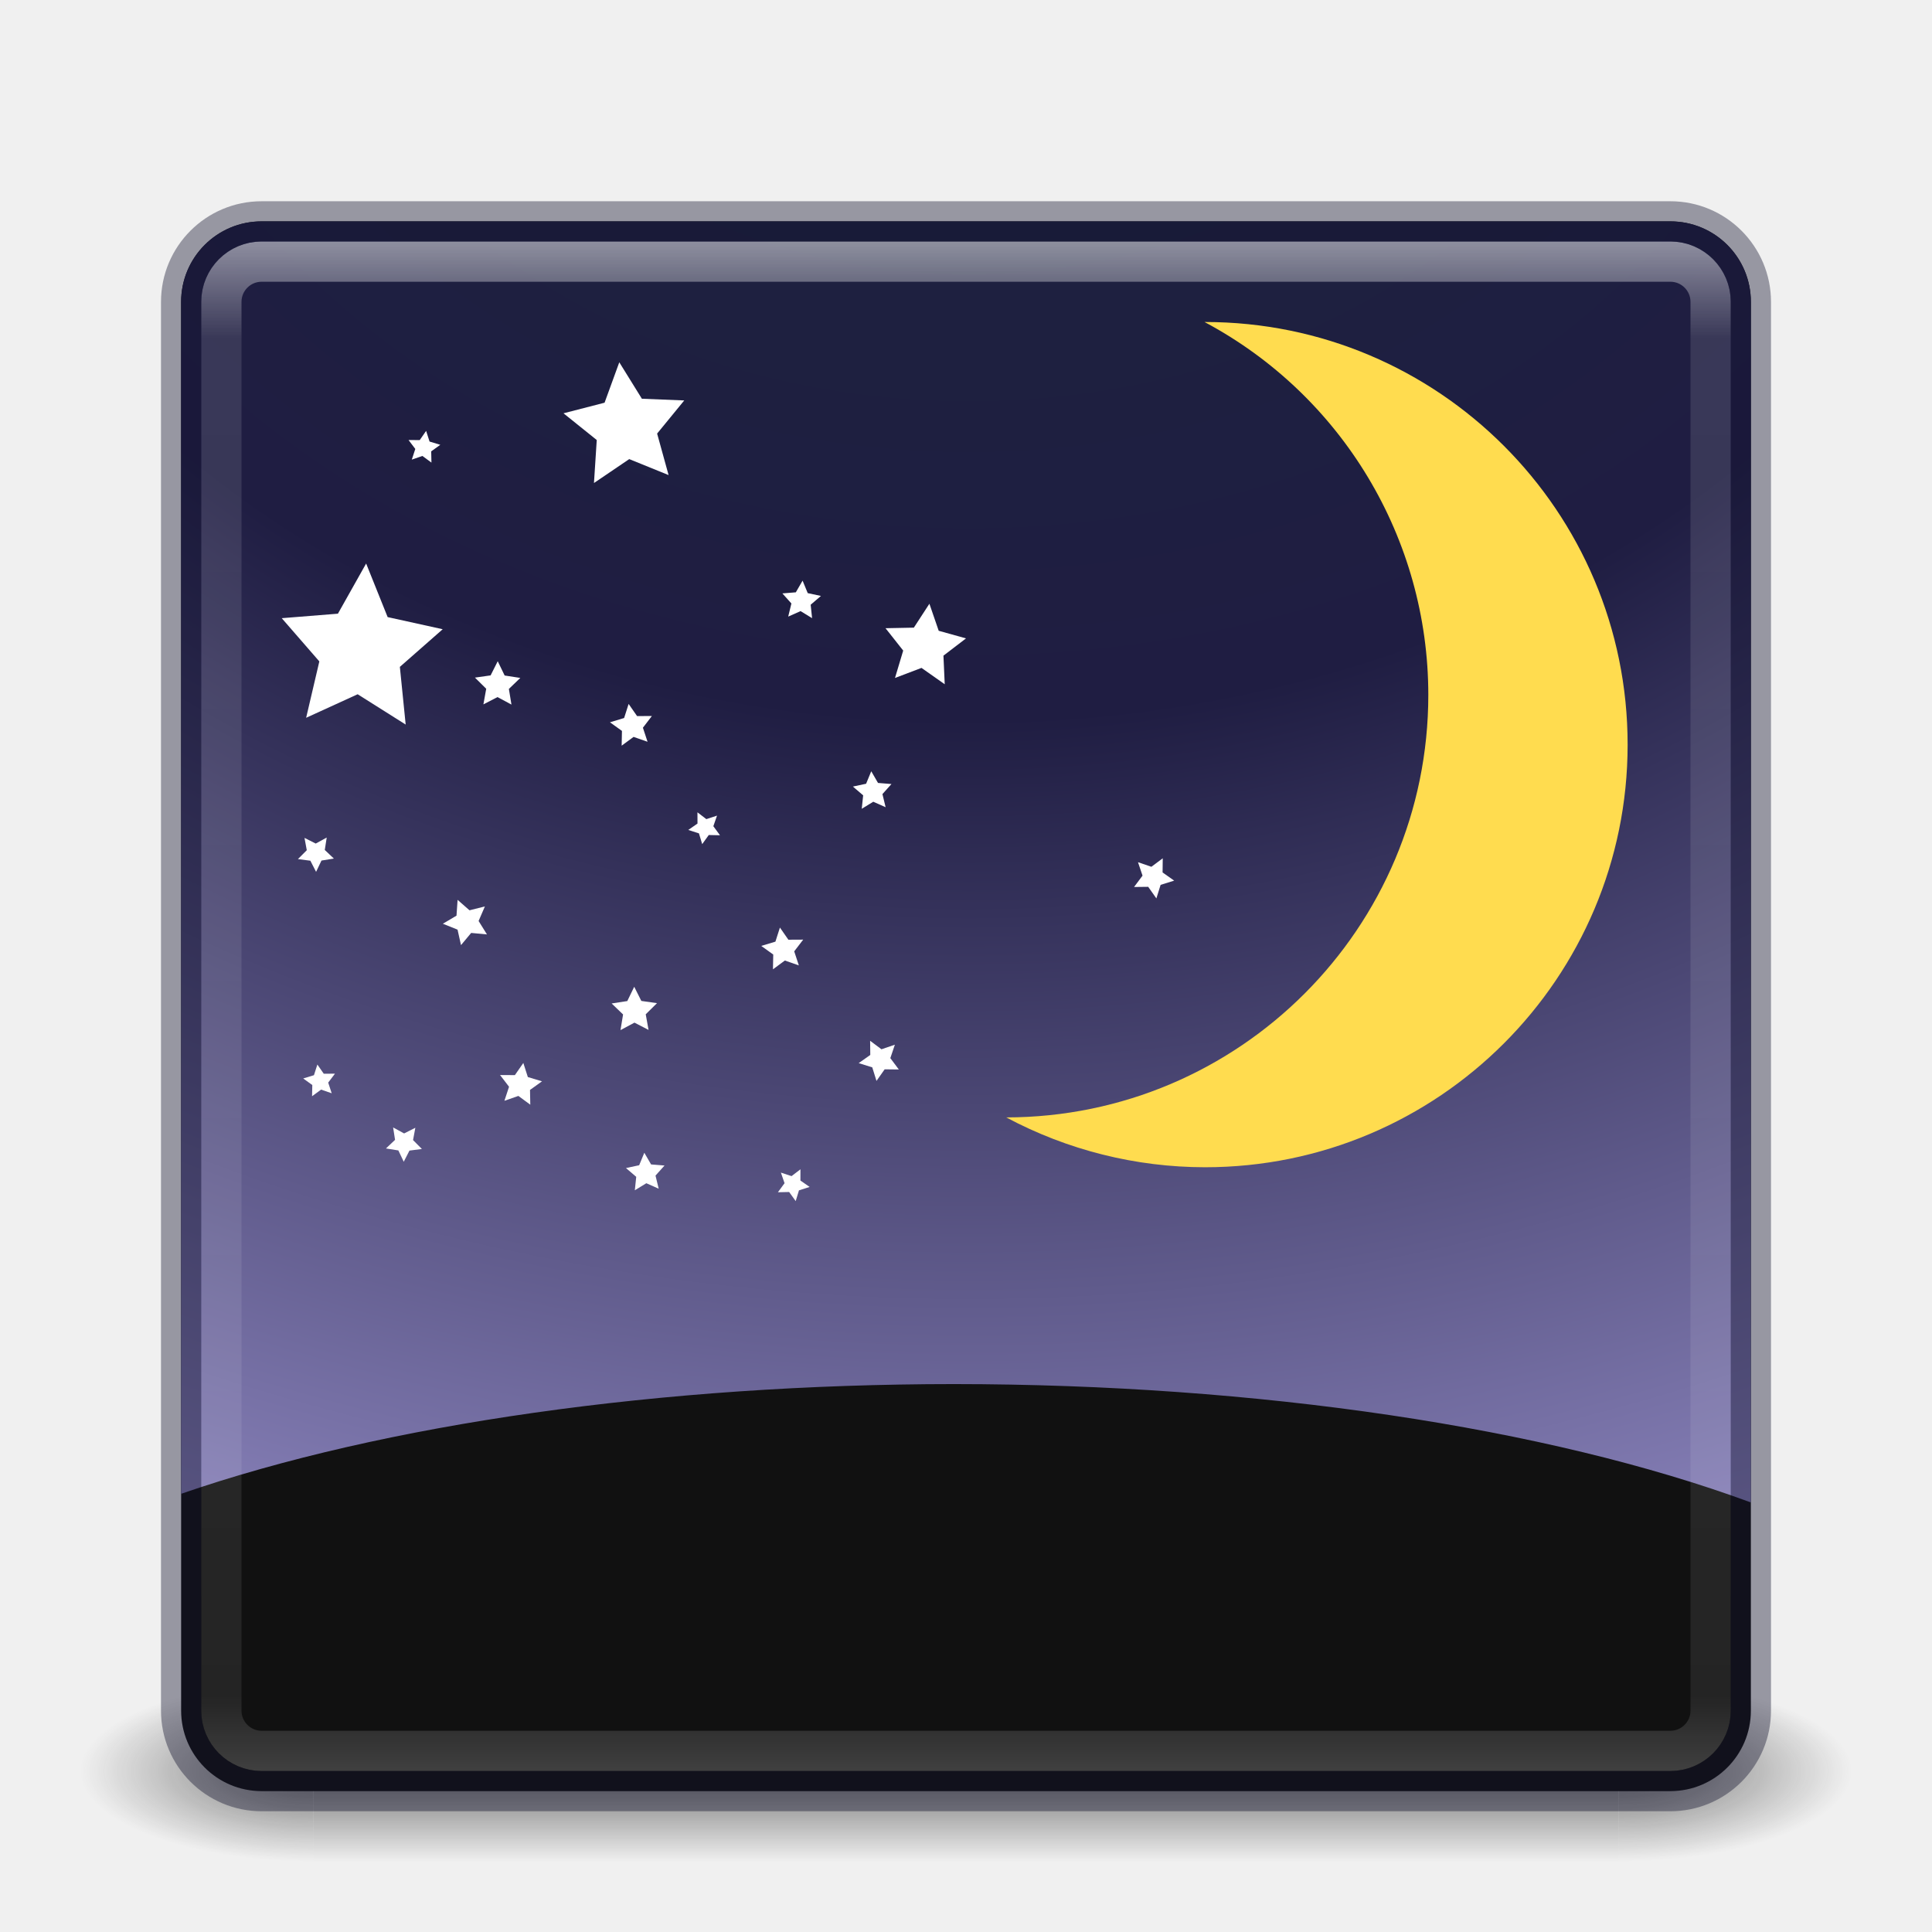
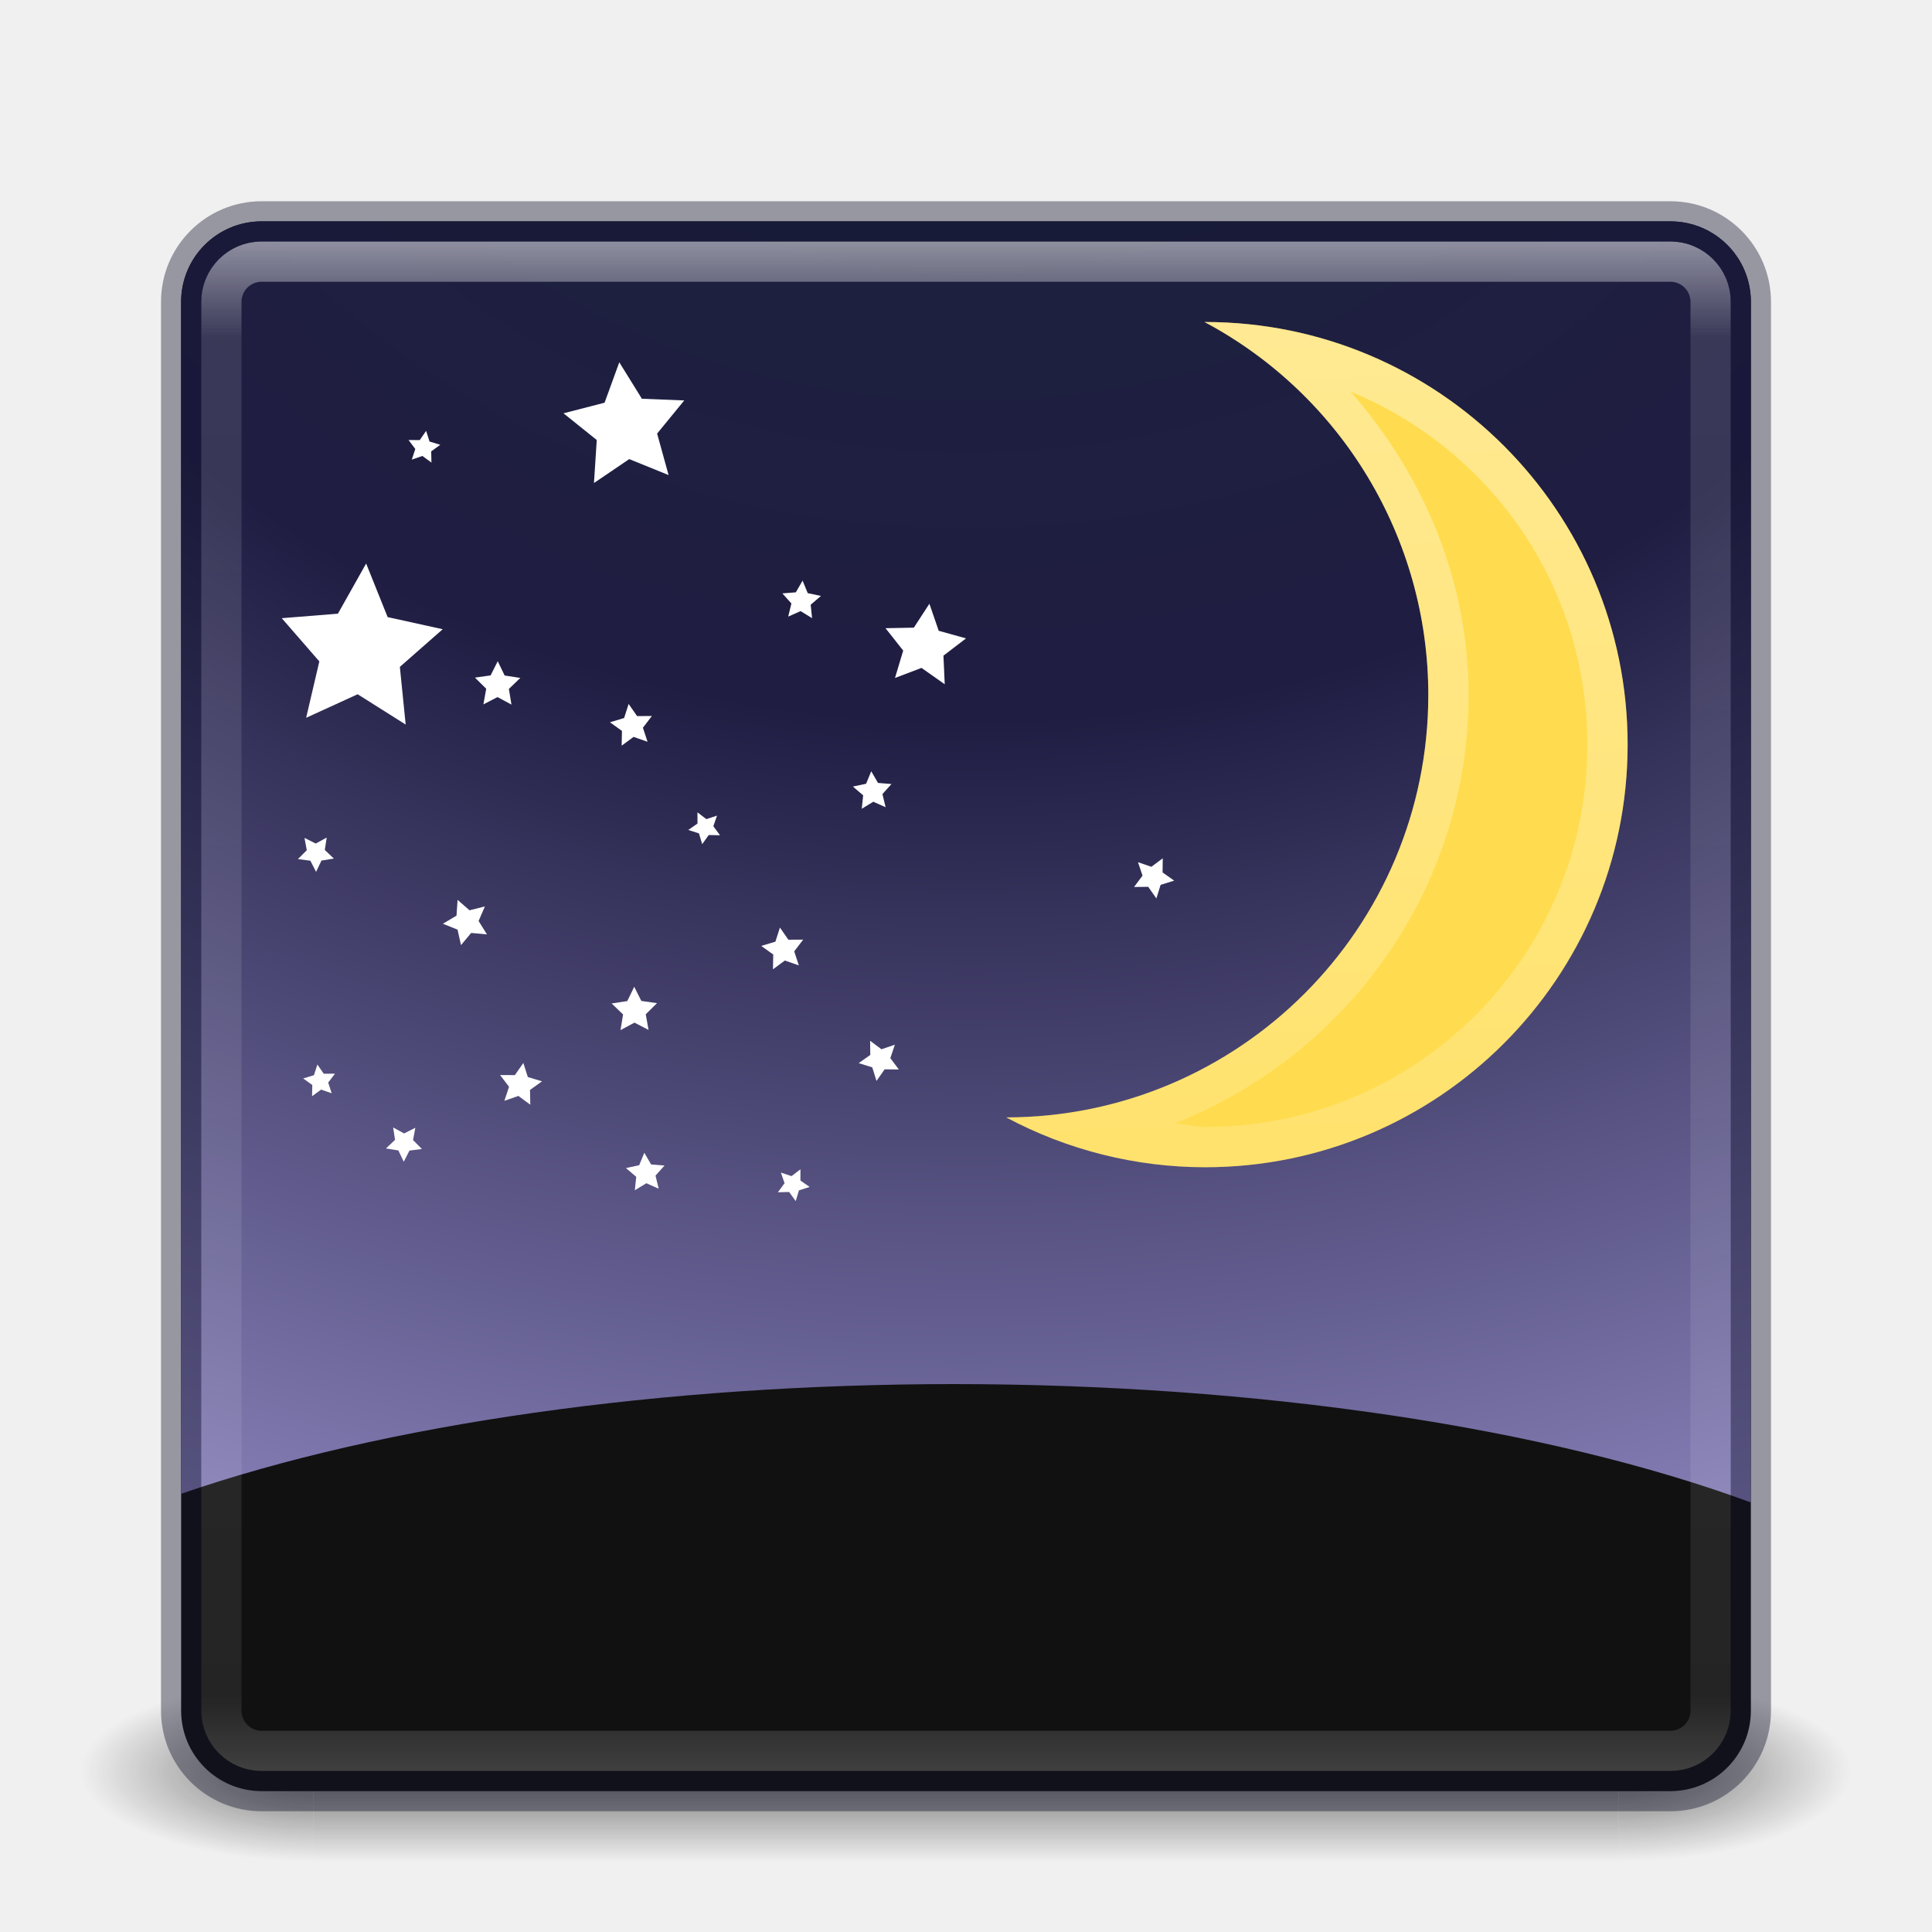
<svg xmlns="http://www.w3.org/2000/svg" xmlns:xlink="http://www.w3.org/1999/xlink" version="1.1" width="48" height="48" id="svg3143">
  <defs id="defs3145">
    <linearGradient id="linearGradient4251">
      <stop offset="0" style="stop-color:#1c243d;stop-opacity:1" id="stop4253" />
      <stop offset="0.262" style="stop-color:#1f1d42;stop-opacity:1" id="stop4255" />
      <stop offset="0.661" style="stop-color:#b8aff0;stop-opacity:1" id="stop4257" />
      <stop offset="1" style="stop-color:#0b1969;stop-opacity:1" id="stop4259" />
    </linearGradient>
    <linearGradient x1="24" y1="5" x2="24" y2="43" id="linearGradient4181" xlink:href="#linearGradient3924-3" gradientUnits="userSpaceOnUse" gradientTransform="translate(5.3e-6,1.000001)" />
    <linearGradient id="linearGradient3924-3">
      <stop id="stop3926-7" style="stop-color:#ffffff;stop-opacity:1" offset="0" />
      <stop id="stop3928-3" style="stop-color:#ffffff;stop-opacity:0.235" offset="0.063" />
      <stop id="stop3930-7" style="stop-color:#ffffff;stop-opacity:0.157" offset="0.951" />
      <stop id="stop3932-1" style="stop-color:#ffffff;stop-opacity:0.392" offset="1" />
    </linearGradient>
    <linearGradient x1="167.983" y1="8.508" x2="167.983" y2="54.78" id="linearGradient4907-4" xlink:href="#linearGradient5803-2-7" gradientUnits="userSpaceOnUse" gradientTransform="matrix(0.7037037,0,0,0.7037037,-39.33337,2.481429)" />
    <linearGradient id="linearGradient5803-2-7">
      <stop id="stop5805-3-6" style="stop-color:#fffdf3;stop-opacity:1" offset="0" />
      <stop id="stop5807-0-0" style="stop-color:#fbebeb;stop-opacity:1" offset="1" />
    </linearGradient>
    <radialGradient cx="8.276" cy="9.994" r="12.672" fx="8.276" fy="9.994" id="radialGradient6305" xlink:href="#linearGradient3242" gradientUnits="userSpaceOnUse" gradientTransform="matrix(0,6.667758,-8.185877,0,105.8829,-59.46277)" />
    <linearGradient id="linearGradient3242">
      <stop id="stop3244" style="stop-color:#7ec1f8;stop-opacity:1;" offset="0" />
      <stop id="stop3246" style="stop-color:#4f97e3;stop-opacity:1;" offset="0.262" />
      <stop id="stop3248" style="stop-color:#2674c6;stop-opacity:1;" offset="0.661" />
      <stop id="stop3250" style="stop-color:#0b4169;stop-opacity:1;" offset="1" />
    </linearGradient>
    <radialGradient cx="4.993" cy="43.5" r="2.5" fx="4.993" fy="43.5" id="radialGradient3013" xlink:href="#linearGradient3688-166-749" gradientUnits="userSpaceOnUse" gradientTransform="matrix(2.003784,0,0,1.4,27.98813,-17.4)" />
    <linearGradient id="linearGradient3688-166-749">
      <stop id="stop2883" style="stop-color:#181818;stop-opacity:1" offset="0" />
      <stop id="stop2885" style="stop-color:#181818;stop-opacity:0" offset="1" />
    </linearGradient>
    <radialGradient cx="4.993" cy="43.5" r="2.5" fx="4.993" fy="43.5" id="radialGradient3015" xlink:href="#linearGradient3688-464-309" gradientUnits="userSpaceOnUse" gradientTransform="matrix(2.003784,0,0,1.4,-20.01187,-104.4)" />
    <linearGradient id="linearGradient3688-464-309">
      <stop id="stop2889" style="stop-color:#181818;stop-opacity:1" offset="0" />
      <stop id="stop2891" style="stop-color:#181818;stop-opacity:0" offset="1" />
    </linearGradient>
    <linearGradient id="linearGradient3702-501-757">
      <stop id="stop2895" style="stop-color:#181818;stop-opacity:0" offset="0" />
      <stop id="stop2897" style="stop-color:#181818;stop-opacity:1" offset="0.5" />
      <stop id="stop2899" style="stop-color:#181818;stop-opacity:0" offset="1" />
    </linearGradient>
    <linearGradient x1="25.058" y1="47.028" x2="25.058" y2="39.999" id="linearGradient3141" xlink:href="#linearGradient3702-501-757" gradientUnits="userSpaceOnUse" />
    <radialGradient xlink:href="#linearGradient3688-166-749" id="radialGradient3030" gradientUnits="userSpaceOnUse" gradientTransform="matrix(2.003784,0,0,1.4,27.98813,-17.4)" cx="4.993" cy="43.5" fx="4.993" fy="43.5" r="2.5" />
    <radialGradient xlink:href="#linearGradient3688-464-309" id="radialGradient3032" gradientUnits="userSpaceOnUse" gradientTransform="matrix(2.003784,0,0,1.4,-20.01187,-104.4)" cx="4.993" cy="43.5" fx="4.993" fy="43.5" r="2.5" />
    <linearGradient xlink:href="#linearGradient3702-501-757" id="linearGradient3034" gradientUnits="userSpaceOnUse" x1="25.058" y1="47.028" x2="25.058" y2="39.999" />
    <radialGradient xlink:href="#linearGradient3242" id="radialGradient3036" gradientUnits="userSpaceOnUse" gradientTransform="matrix(0,6.667758,-8.185877,0,105.8829,-59.46277)" cx="8.276" cy="9.994" fx="8.276" fy="9.994" r="12.672" />
    <linearGradient xlink:href="#linearGradient5803-2-7" id="linearGradient3038" gradientUnits="userSpaceOnUse" gradientTransform="matrix(0.7037037,0,0,0.7037037,-39.33337,2.481429)" x1="167.983" y1="8.508" x2="167.983" y2="54.78" />
    <linearGradient xlink:href="#linearGradient3924-3" id="linearGradient3040" gradientUnits="userSpaceOnUse" gradientTransform="translate(5.3e-6,1.000001)" x1="24" y1="5" x2="24" y2="43" />
    <linearGradient xlink:href="#linearGradient3924-3" id="linearGradient3044" gradientUnits="userSpaceOnUse" gradientTransform="translate(5.3e-6,1.000001)" x1="24" y1="5" x2="24" y2="43" />
    <linearGradient xlink:href="#linearGradient5803-2-7" id="linearGradient3048" gradientUnits="userSpaceOnUse" gradientTransform="matrix(0.7037037,0,0,0.7037037,-39.33337,2.481429)" x1="167.983" y1="8.508" x2="167.983" y2="54.78" />
    <radialGradient xlink:href="#linearGradient4251" id="radialGradient3053" gradientUnits="userSpaceOnUse" gradientTransform="matrix(0,6.667758,-8.185877,0,105.8829,-59.46277)" cx="8.276" cy="9.994" fx="8.276" fy="9.994" r="12.672" />
    <linearGradient xlink:href="#linearGradient3242" id="linearGradient3822" x1="-96.894" y1="-41.815" x2="-99.389" y2="194.266" gradientUnits="userSpaceOnUse" gradientTransform="matrix(0.3264458,0,0,0.3264458,55.82158,18.11697)" />
    <linearGradient xlink:href="#linearGradient2867-449-88-871-390-598-476-591-434-148" id="linearGradient3058" gradientUnits="userSpaceOnUse" x1="23" y1="20" x2="23" y2="41" />
    <linearGradient id="linearGradient2867-449-88-871-390-598-476-591-434-148">
      <stop offset="0" style="stop-color:#51cfee;stop-opacity:1" id="stop4627" />
      <stop offset="0.262" style="stop-color:#49a3d2;stop-opacity:1" id="stop4629" />
      <stop offset="0.705" style="stop-color:#3470b4;stop-opacity:1" id="stop4631" />
      <stop offset="1" style="stop-color:#1b5699;stop-opacity:1" id="stop4633" />
    </linearGradient>
    <linearGradient xlink:href="#linearGradient3332-412-419-652-471-761-410-156-661-505" id="linearGradient3060" gradientUnits="userSpaceOnUse" x1="35" y1="32.036" x2="35" y2="18" />
    <linearGradient id="linearGradient3332-412-419-652-471-761-410-156-661-505">
      <stop offset="0" style="stop-color:#205286;stop-opacity:1;" id="stop8032" />
      <stop offset="1" style="stop-color:#5492be;stop-opacity:1;" id="stop8034" />
    </linearGradient>
    <linearGradient xlink:href="#linearGradient2238" id="linearGradient3062" gradientUnits="userSpaceOnUse" x1="32.817" y1="19.819" x2="32.817" y2="30.185" />
    <linearGradient id="linearGradient2238">
      <stop offset="0" style="stop-color:#ffffff;stop-opacity:1" id="stop2240" />
      <stop offset="1" style="stop-color:#ffffff;stop-opacity:0" id="stop2242" />
    </linearGradient>
    <linearGradient y2="30.185" x2="32.817" y1="19.819" x1="32.817" gradientUnits="userSpaceOnUse" id="linearGradient3093" xlink:href="#linearGradient2238" />
    <linearGradient xlink:href="#linearGradient2238" id="linearGradient3075" gradientUnits="userSpaceOnUse" x1="32.817" y1="19.819" x2="32.817" y2="30.185" gradientTransform="translate(0.5226127,-0.8467863)" />
+     <linearGradient xlink:href="#linearGradient2238" id="linearGradient4245" x1="32.034" y1="-3.132" x2="33.271" y2="44.976" gradientUnits="userSpaceOnUse" />
  </defs>
  <g style="opacity:0.6" id="g3712-5" transform="matrix(1.157895,0,0,0.6428571,-3.789476,16.03572)">
    <rect style="fill:url(#radialGradient3030);fill-opacity:1;stroke:none" id="rect2801-3" y="40" x="38" height="7" width="5" />
    <rect style="fill:url(#radialGradient3032);fill-opacity:1;stroke:none" id="rect3696-6" transform="scale(-1,-1)" y="-47" x="-10" height="7" width="5" />
    <rect style="fill:url(#linearGradient3034);fill-opacity:1;stroke:none" id="rect3700-4" y="40" x="10" height="7" width="28" />
  </g>
  <rect width="39" height="39" rx="2" ry="2" x="4.5" y="5.5" id="rect4285" style="color:#000000;display:inline;overflow:visible;visibility:visible;fill:#111111;fill-opacity:1;fill-rule:nonzero;stroke:none;stroke-width:1;marker:none;enable-background:accumulate" />
  <path style="color:#000000;fill:url(#radialGradient3053);fill-opacity:1;fill-rule:nonzero;stroke:none;stroke-width:1;marker:none;visibility:visible;display:inline;overflow:visible;enable-background:accumulate" d="M 6.5 5.5 C 5.392 5.5 4.5 6.392 4.5 7.5 L 4.5 37.113 A 26.794 8.973 0 0 1 23.701 34.387 A 26.794 8.973 0 0 1 43.5 37.328 L 43.5 7.5 C 43.5 6.392 42.608 5.5 41.5 5.5 L 6.5 5.5 z " id="rect5505-21" />
  <rect style="opacity:0.5;fill:none;stroke:url(#linearGradient3044);stroke-width:1;stroke-linecap:round;stroke-linejoin:round;stroke-miterlimit:4;stroke-opacity:1;stroke-dasharray:none;stroke-dashoffset:0" id="rect6741-2" y="6.5" x="5.5" ry="1" rx="1" height="37" width="37" />
  <rect style="opacity:0.4;color:#000000;fill:none;stroke:#11122d;stroke-width:1;stroke-linecap:round;stroke-linejoin:round;stroke-miterlimit:4;stroke-opacity:1;stroke-dasharray:none;stroke-dashoffset:0;marker:none;visibility:visible;display:inline;overflow:visible;enable-background:accumulate" id="rect5505-21-1" y="5.5" x="4.5" ry="2" rx="2" height="39" width="39" />
  <path style="opacity:1;fill:#ffdc4f;fill-opacity:1;stroke:none;stroke-width:11.61;stroke-miterlimit:4;stroke-dasharray:none;stroke-opacity:1" d="M 29.926,8 A 10.5,10.5 0 0 1 35.486,17.262 10.5,10.5 0 0 1 25,27.762 10.5,10.5 0 0 0 29.938,29 a 10.5,10.5 0 0 0 10.5,-10.5 10.5,10.5 0 0 0 -10.5,-10.5 10.5,10.5 0 0 0 -0.012,0 z" id="path4261" />
  <path style="opacity:1;fill:#ffffff;fill-opacity:1;stroke:none;stroke-width:11.61;stroke-miterlimit:4;stroke-dasharray:none;stroke-opacity:1" id="path4270" d="m 23.439,11.773 0.435,1.252 1.278,0.352 -1.056,0.8 0.06,1.324 -1.087,-0.757 -1.24,0.466 0.384,-1.268 -0.827,-1.036 1.325,-0.026 z" transform="matrix(0.5309928,0,0,0.5365277,10.64485,8.683307)" />
  <path style="opacity:1;fill:#ffffff;fill-opacity:1;stroke:none;stroke-width:11.61;stroke-miterlimit:4;stroke-dasharray:none;stroke-opacity:1" id="path4274" d="m 17.418,10.099 -1.036,1.244 0.438,1.559 -1.503,-0.6 -1.347,0.898 0.106,-1.615 -1.27,-1.003 1.569,-0.398 0.562,-1.518 0.863,1.369 z" transform="matrix(0.6504888,0,0,0.6615156,5.669721,3.268279)" />
  <path style="opacity:1;fill:#ffffff;fill-opacity:1;stroke:none;stroke-width:11.61;stroke-miterlimit:4;stroke-dasharray:none;stroke-opacity:1" id="path4276" d="m 6.683,15.367 1.324,-0.103 0.665,-1.149 0.507,1.227 1.298,0.278 -1.01,0.862 0.137,1.321 -1.132,-0.694 -1.214,0.539 0.311,-1.291 z" transform="matrix(1.054083,0,0,1.084906,-0.04455819,-1.313123)" />
  <path style="opacity:1;fill:#ffffff;fill-opacity:1;stroke:none;stroke-width:11.61;stroke-miterlimit:4;stroke-dasharray:none;stroke-opacity:1" id="path4278" d="m 12.424,26.709 0.368,0.002 0.21,-0.302 0.112,0.35 0.352,0.106 -0.298,0.214 0.007,0.367 -0.296,-0.218 -0.347,0.121 0.115,-0.349 z" />
  <path style="opacity:1;fill:#ffffff;fill-opacity:1;stroke:none;stroke-width:11.61;stroke-miterlimit:4;stroke-dasharray:none;stroke-opacity:1" id="path4290" d="m 16.323,24.923 -0.28,0.277 0.07,0.388 -0.35,-0.181 -0.347,0.186 0.064,-0.389 -0.284,-0.273 0.389,-0.06 0.172,-0.355 0.177,0.352 z" />
  <path style="opacity:1;fill:#ffffff;fill-opacity:1;stroke:none;stroke-width:11.61;stroke-miterlimit:4;stroke-dasharray:none;stroke-opacity:1" id="path4292" d="m 22.233,25.955 -0.113,0.334 0.211,0.282 -0.352,-0.004 -0.203,0.288 -0.105,-0.337 -0.337,-0.105 0.288,-0.203 -0.004,-0.352 0.282,0.211 z" />
  <path style="opacity:1;fill:#ffffff;fill-opacity:1;stroke:none;stroke-width:11.61;stroke-miterlimit:4;stroke-dasharray:none;stroke-opacity:1" id="path4294" d="m 16.51,28.957 -0.224,0.25 0.079,0.326 -0.307,-0.136 -0.286,0.175 0.035,-0.334 -0.255,-0.218 0.328,-0.07 0.128,-0.31 0.168,0.29 z" />
  <path style="opacity:1;fill:#ffffff;fill-opacity:1;stroke:none;stroke-width:11.61;stroke-miterlimit:4;stroke-dasharray:none;stroke-opacity:1" id="path4296" d="m 8.322,26.675 -0.168,0.222 0.087,0.265 -0.263,-0.091 -0.225,0.165 0.006,-0.279 -0.226,-0.163 0.267,-0.081 0.085,-0.265 0.159,0.229 z" />
  <path style="opacity:1;fill:#ffffff;fill-opacity:1;stroke:none;stroke-width:11.61;stroke-miterlimit:4;stroke-dasharray:none;stroke-opacity:1" id="path4298" d="m 10.319,28.019 -0.057,0.306 0.22,0.221 -0.309,0.04 -0.142,0.277 -0.134,-0.281 -0.308,-0.049 0.226,-0.214 -0.048,-0.308 0.273,0.149 z" />
  <path style="opacity:1;fill:#ffffff;fill-opacity:1;stroke:none;stroke-width:11.61;stroke-miterlimit:4;stroke-dasharray:none;stroke-opacity:1" id="path4300" d="m 19.887,29.051 -0.001,0.279 0.229,0.159 -0.265,0.085 -0.081,0.267 -0.163,-0.226 -0.279,0.006 0.165,-0.225 -0.091,-0.263 0.265,0.087 z" />
  <path d="m -16.196,17.789 0.368,0.002 0.21,-0.302 0.112,0.35 0.352,0.106 -0.298,0.214 0.007,0.367 -0.296,-0.218 -0.347,0.121 0.115,-0.349 z" id="path4329" style="opacity:1;fill:#ffffff;fill-opacity:1;stroke:none;stroke-width:11.61;stroke-miterlimit:4;stroke-dasharray:none;stroke-opacity:1" transform="scale(-1,1)" />
  <path d="m -11.8,16.835 -0.28,0.277 0.07,0.388 -0.35,-0.181 -0.347,0.186 0.064,-0.389 -0.284,-0.273 0.389,-0.06 0.172,-0.355 0.177,0.352 z" id="path4333" style="opacity:1;fill:#ffffff;fill-opacity:1;stroke:none;stroke-width:11.61;stroke-miterlimit:4;stroke-dasharray:none;stroke-opacity:1" transform="scale(-1,1)" />
  <path d="m -28.273,21.421 -0.113,0.334 0.211,0.282 -0.352,-0.004 -0.203,0.288 -0.105,-0.337 -0.337,-0.105 0.288,-0.203 -0.004,-0.352 0.282,0.211 z" id="path4335" style="opacity:1;fill:#ffffff;fill-opacity:1;stroke:none;stroke-width:11.61;stroke-miterlimit:4;stroke-dasharray:none;stroke-opacity:1" transform="scale(-1,1)" />
  <path d="m -19.438,14.743 -0.224,0.25 0.079,0.326 -0.307,-0.136 -0.286,0.175 0.035,-0.334 -0.255,-0.218 0.328,-0.07 0.128,-0.31 0.168,0.29 z" id="path4337" style="opacity:1;fill:#ffffff;fill-opacity:1;stroke:none;stroke-width:11.61;stroke-miterlimit:4;stroke-dasharray:none;stroke-opacity:1" transform="scale(-1,1)" />
  <path d="m -10.15,10.932 -0.168,0.222 0.087,0.265 -0.263,-0.091 -0.225,0.165 0.006,-0.279 -0.226,-0.163 0.267,-0.081 0.085,-0.265 0.159,0.229 z" id="path4339" style="opacity:1;fill:#ffffff;fill-opacity:1;stroke:none;stroke-width:11.61;stroke-miterlimit:4;stroke-dasharray:none;stroke-opacity:1" transform="scale(-1,1)" />
  <path d="m -7.565,20.817 -0.057,0.306 0.22,0.221 -0.309,0.04 -0.142,0.277 -0.134,-0.281 -0.308,-0.049 0.226,-0.214 -0.048,-0.308 0.273,0.149 z" id="path4341" style="opacity:1;fill:#ffffff;fill-opacity:1;stroke:none;stroke-width:11.61;stroke-miterlimit:4;stroke-dasharray:none;stroke-opacity:1" transform="scale(-1,1)" />
  <path d="m -17.328,20.182 -0.001,0.279 0.229,0.159 -0.265,0.085 -0.081,0.267 -0.163,-0.226 -0.279,0.006 0.165,-0.225 -0.091,-0.263 0.265,0.087 z" id="path4343" style="opacity:1;fill:#ffffff;fill-opacity:1;stroke:none;stroke-width:11.61;stroke-miterlimit:4;stroke-dasharray:none;stroke-opacity:1" transform="scale(-1,1)" />
  <path d="m 10.93,21.001 -0.28,0.277 0.07,0.388 -0.35,-0.181 -0.347,0.186 0.064,-0.389 -0.284,-0.273 0.389,-0.06 0.172,-0.355 0.177,0.352 z" id="path4371" style="opacity:1;fill:#ffffff;fill-opacity:1;stroke:none;stroke-width:11.61;stroke-miterlimit:4;stroke-dasharray:none;stroke-opacity:1" transform="matrix(0.6419608,0.7667374,-0.7667374,0.6419608,21.18392,1.353051)" />
  <path d="m 22.148,19.479 -0.224,0.25 0.079,0.326 -0.307,-0.136 -0.286,0.175 0.035,-0.334 -0.255,-0.218 0.328,-0.07 0.128,-0.31 0.168,0.29 z" id="path4373" style="opacity:1;fill:#ffffff;fill-opacity:1;stroke:none;stroke-width:11.61;stroke-miterlimit:4;stroke-dasharray:none;stroke-opacity:1" />
  <path transform="scale(-1,1)" style="opacity:1;fill:#ffffff;fill-opacity:1;stroke:none;stroke-width:11.61;stroke-miterlimit:4;stroke-dasharray:none;stroke-opacity:1" id="path4375" d="m -19.955,23.345 0.368,0.002 0.21,-0.302 0.112,0.35 0.352,0.106 -0.298,0.214 0.007,0.367 -0.296,-0.218 -0.347,0.121 0.115,-0.349 z" />
+   <path style="opacity:0.5;fill:url(#linearGradient4245);fill-opacity:1;stroke:none;stroke-width:11.61;stroke-miterlimit:4;stroke-dasharray:none;stroke-opacity:1" d="M 29.926 8 A 10.5 10.5 0 0 1 35.486 17.262 A 10.5 10.5 0 0 1 25 27.762 A 10.5 10.5 0 0 0 29.938 29 A 10.5 10.5 0 0 0 40.438 18.5 A 10.5 10.5 0 0 0 29.938 8 A 10.5 10.5 0 0 0 29.926 8 z M 33.551 9.727 C 37.006 11.146 39.438 14.524 39.438 18.5 C 39.438 23.759 35.196 28 29.938 28 C 29.685 28 29.444 27.928 29.193 27.908 C 33.45 26.22 36.486 22.11 36.486 17.262 C 36.485 14.423 35.365 11.792 33.551 9.727 z " id="path4232" />
</svg>
